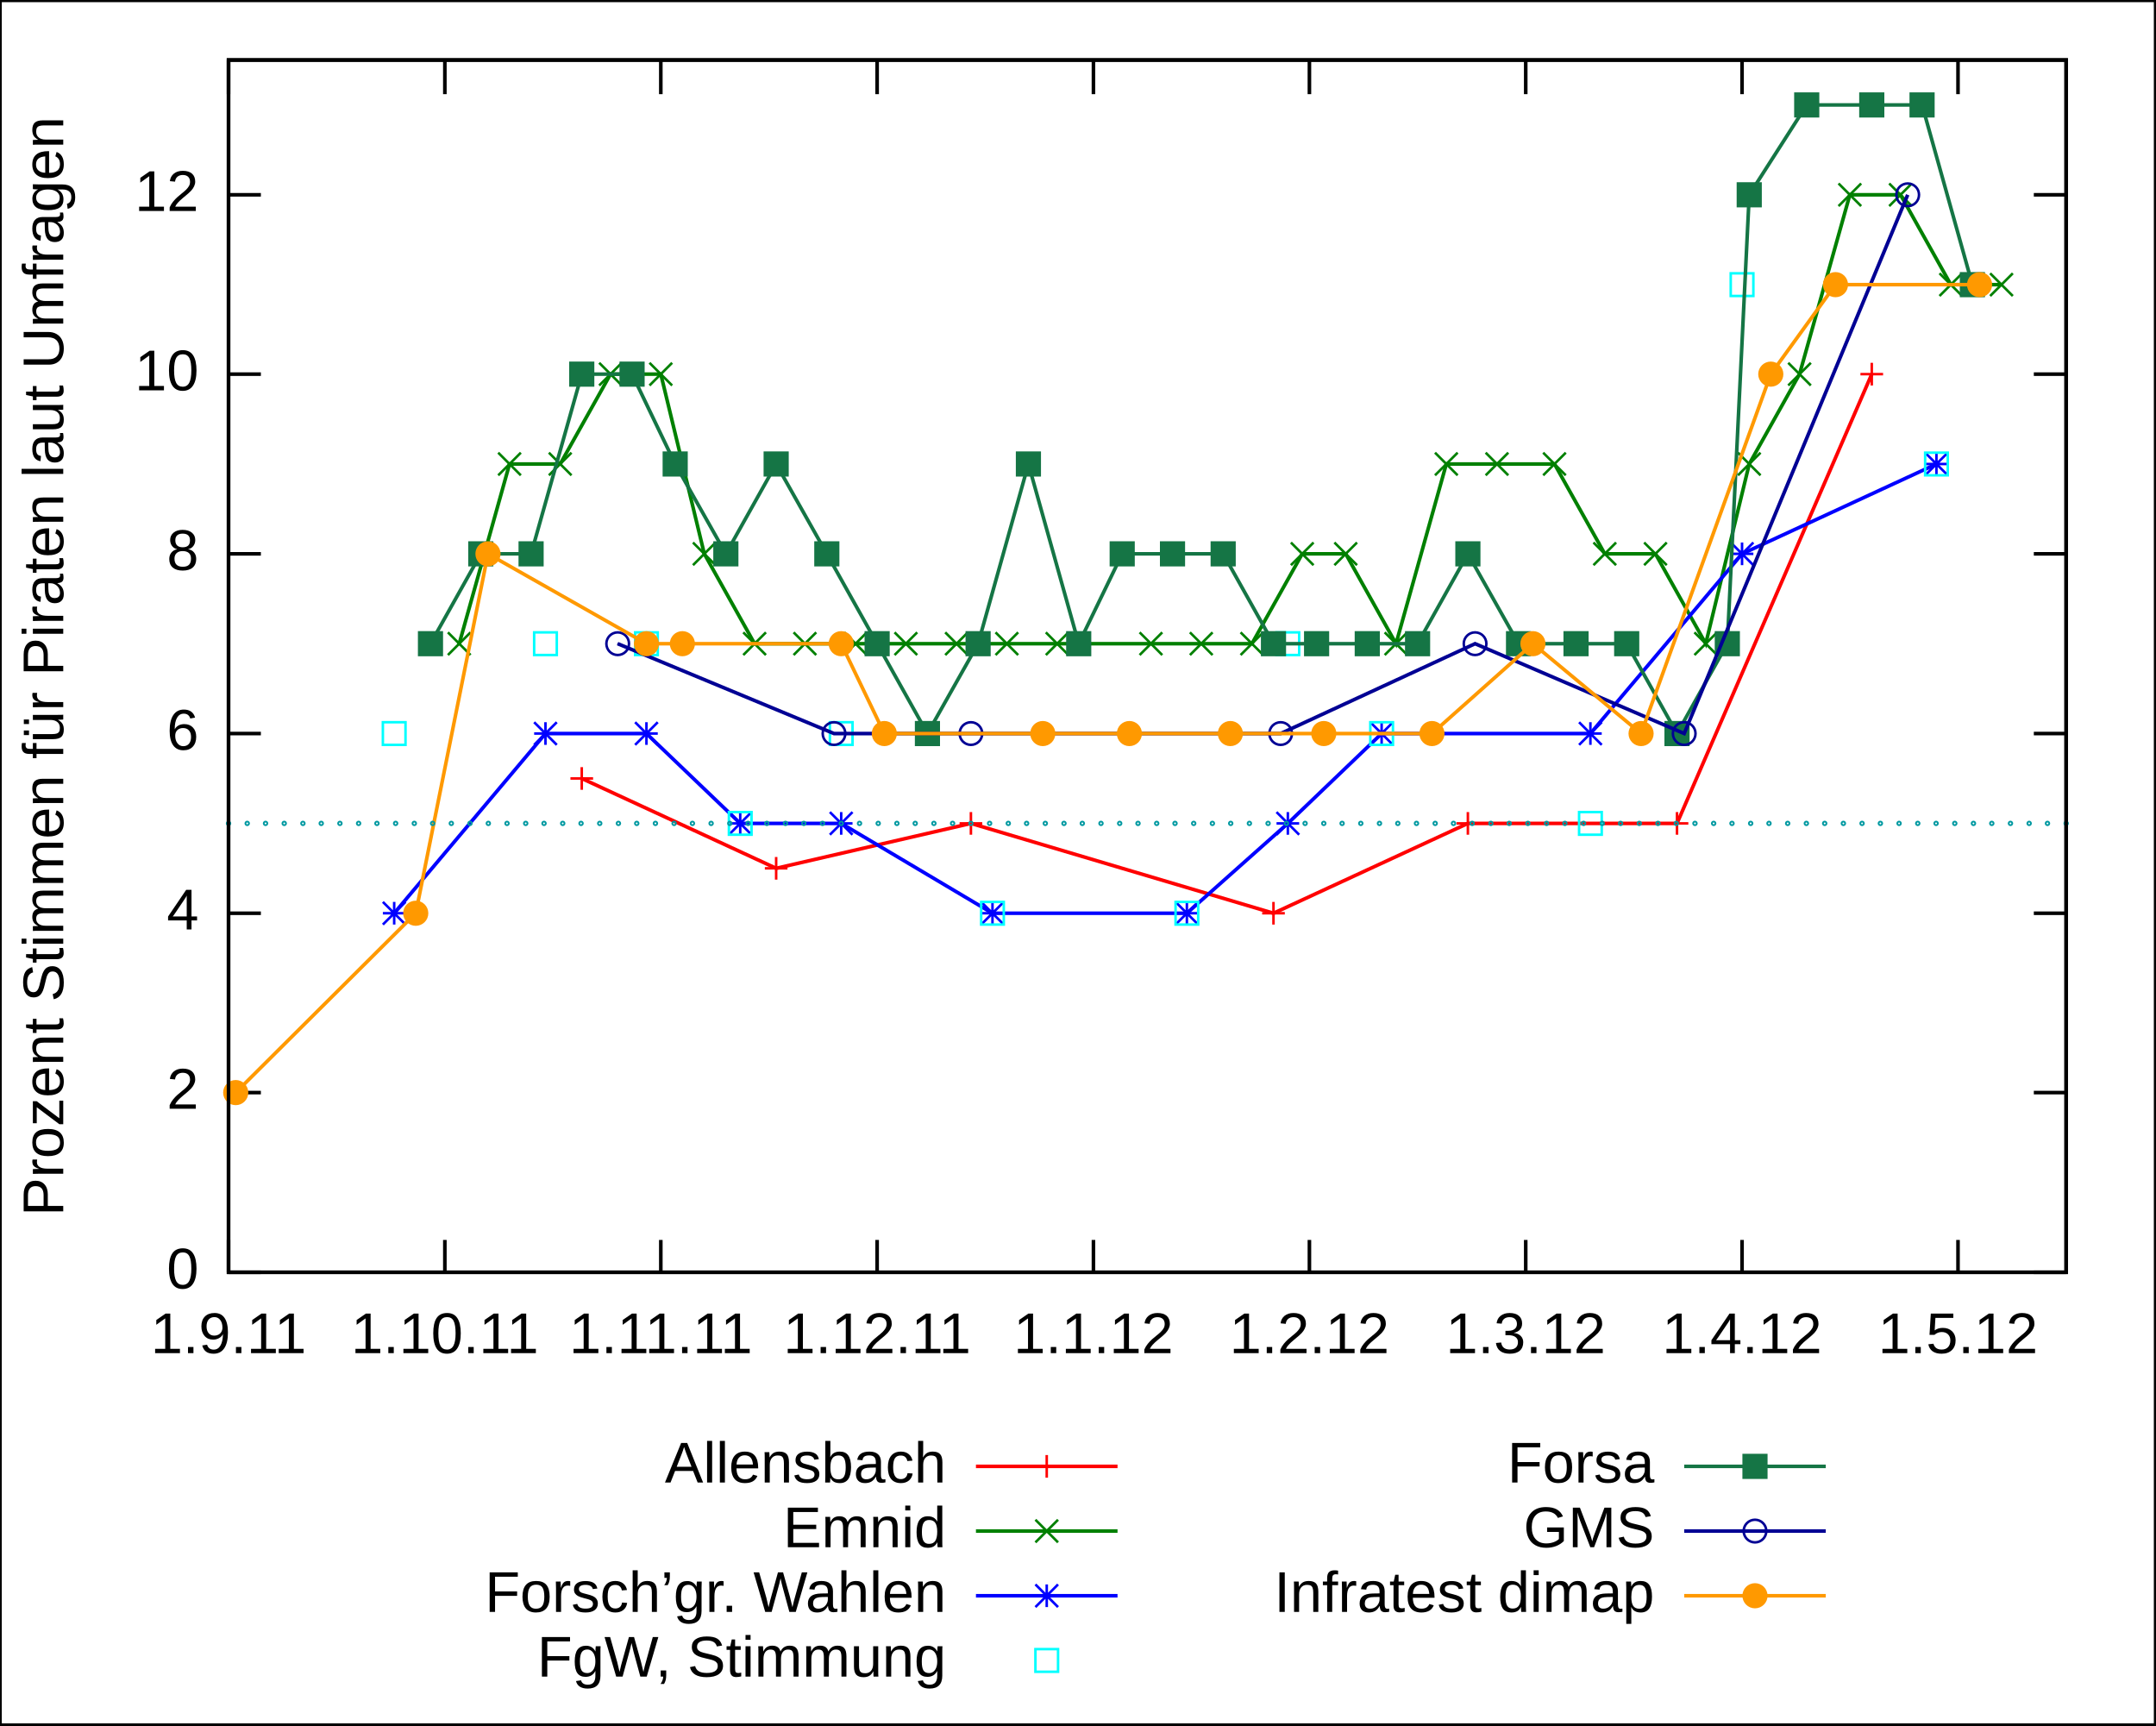
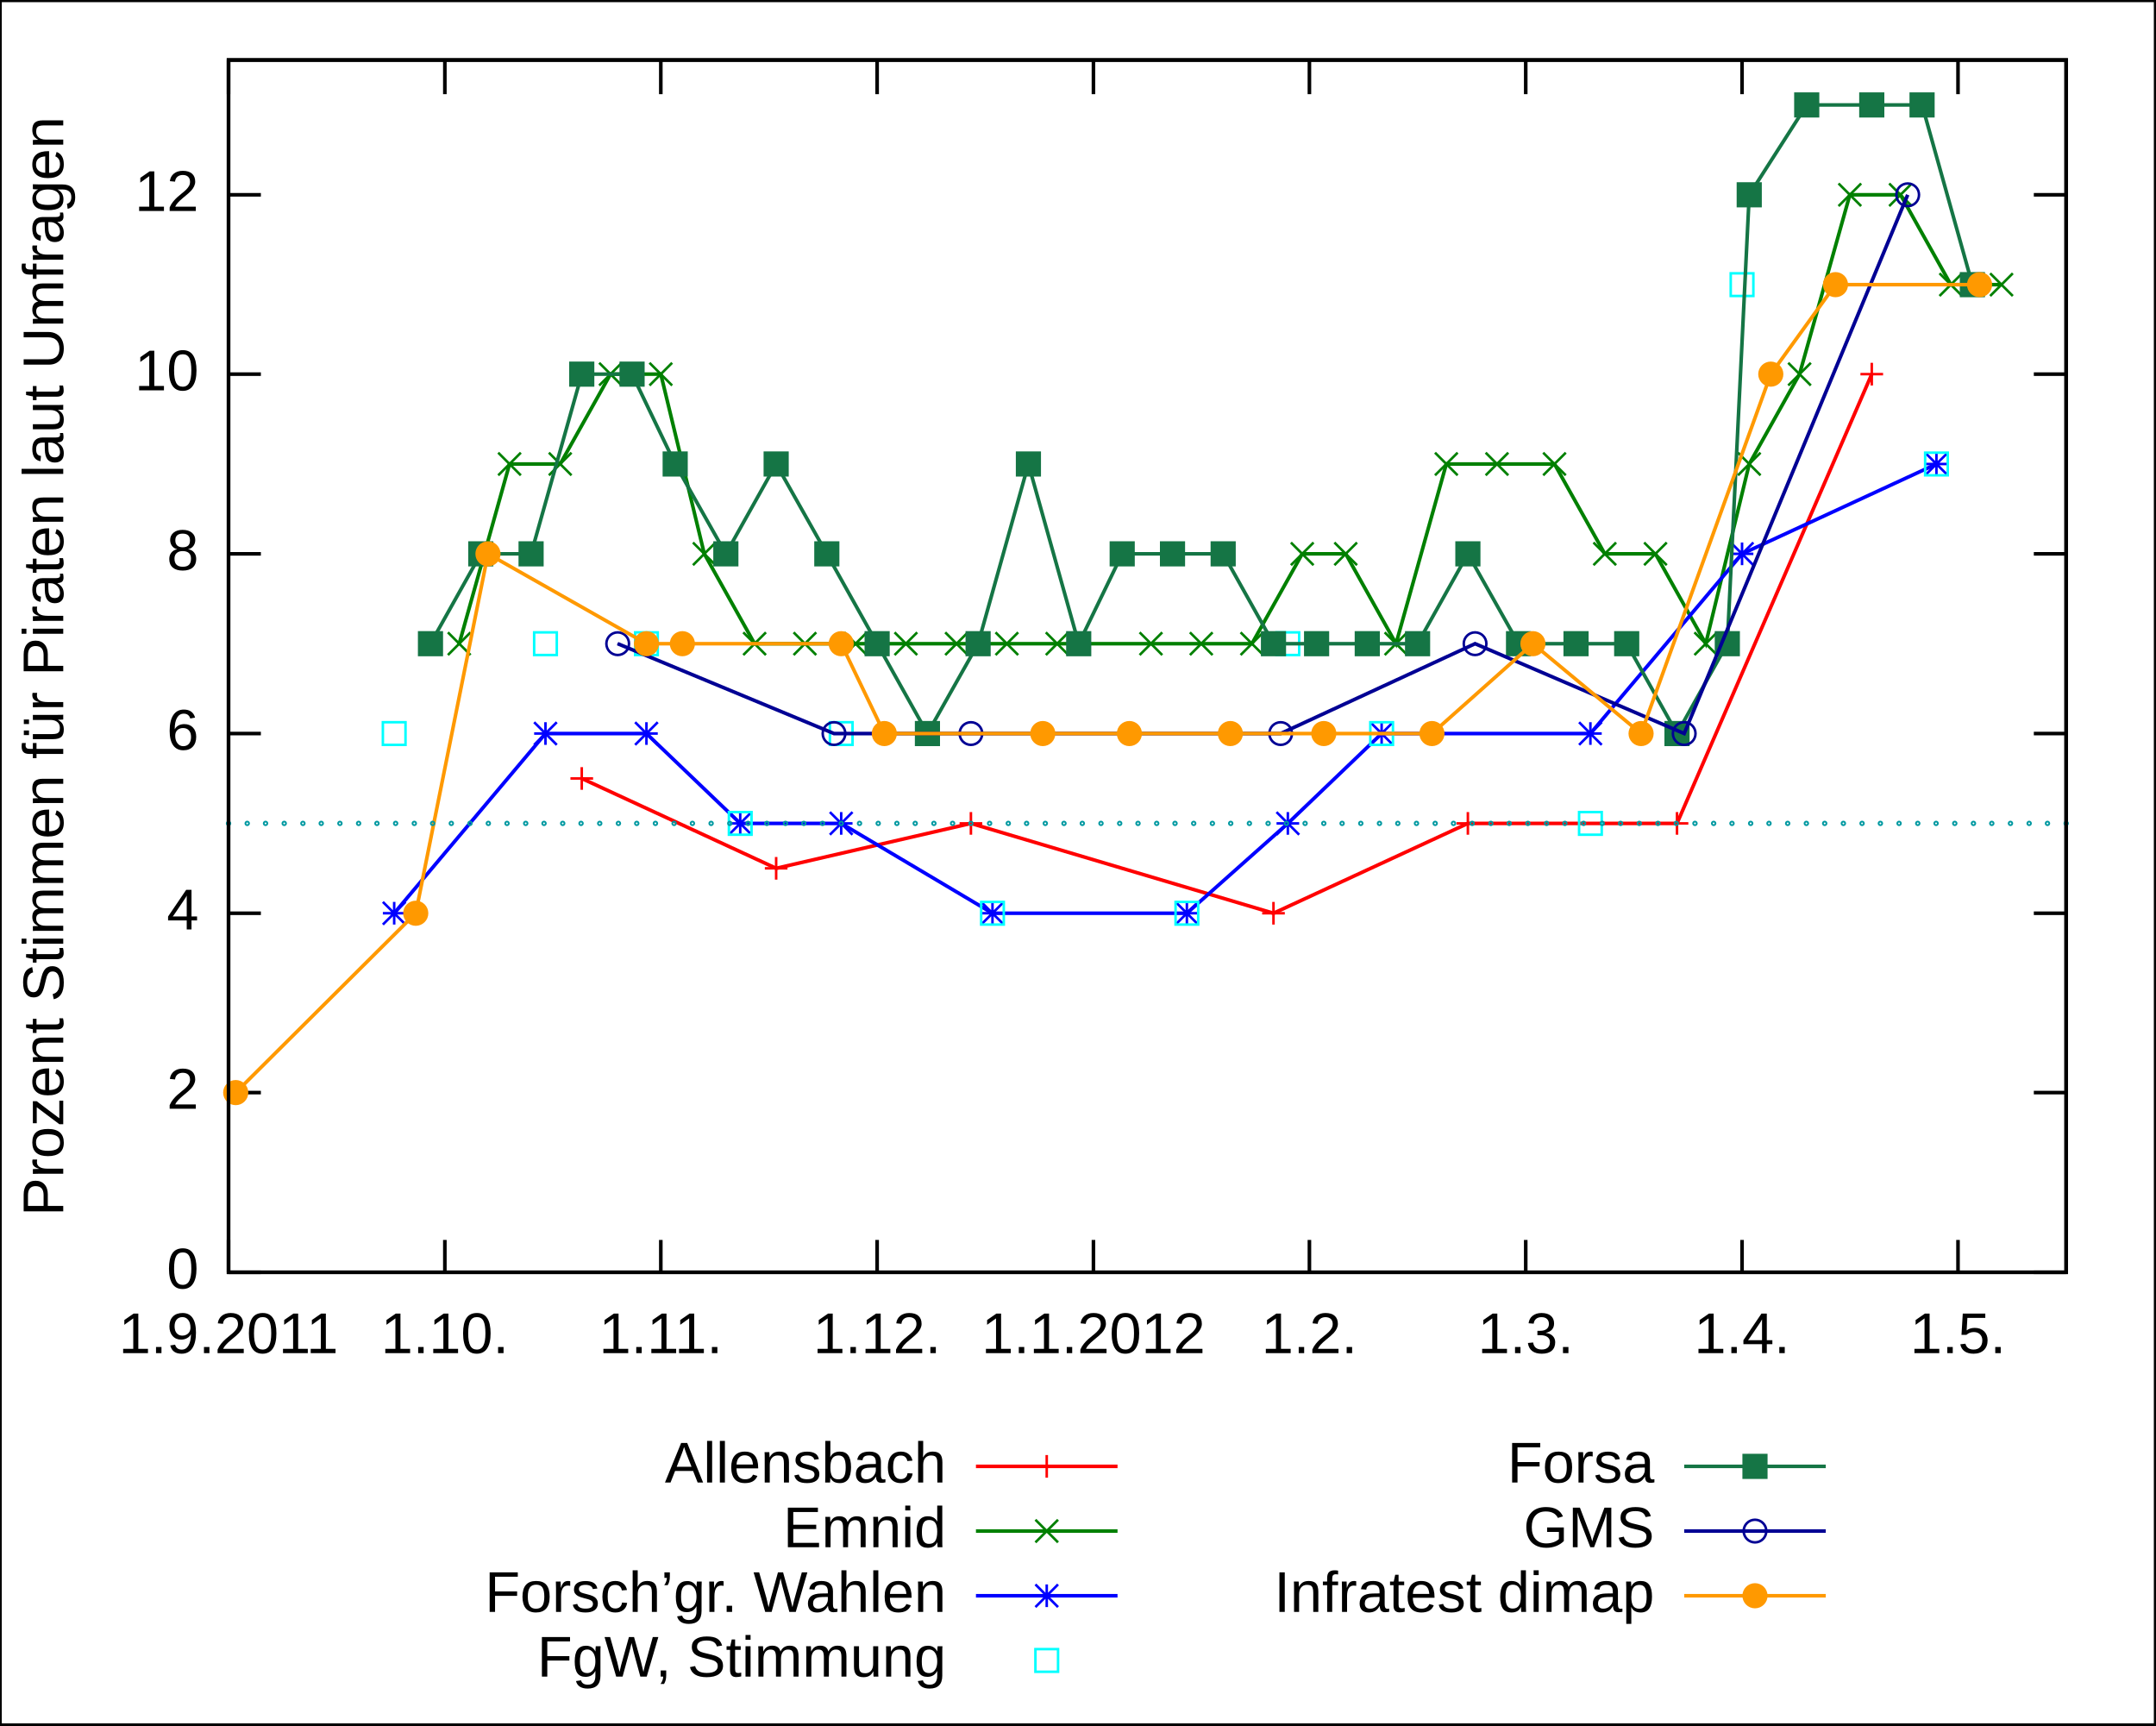
<svg xmlns="http://www.w3.org/2000/svg" xmlns:xlink="http://www.w3.org/1999/xlink" width="600" height="480" viewBox="0 0 600 480">
  <g id="gnuplot_canvas">
    <rect x="0" y="0" width="600" height="480" fill="none" />
    <defs>
      <circle id="gpDot" r="0.5" stroke-width="0.5" />
      <path id="gpPt0" stroke-width="0.222" stroke="currentColor" d="M-1,0 h2 M0,-1 v2" />
      <path id="gpPt1" stroke-width="0.222" stroke="currentColor" d="M-1,-1 L1,1 M1,-1 L-1,1" />
      <path id="gpPt2" stroke-width="0.222" stroke="currentColor" d="M-1,0 L1,0 M0,-1 L0,1 M-1,-1 L1,1 M-1,1 L1,-1" />
      <rect id="gpPt3" stroke-width="0.222" stroke="currentColor" x="-1" y="-1" width="2" height="2" />
      <rect id="gpPt4" stroke-width="0.222" stroke="currentColor" fill="currentColor" x="-1" y="-1" width="2" height="2" />
      <circle id="gpPt5" stroke-width="0.222" stroke="currentColor" cx="0" cy="0" r="1" />
      <use xlink:href="#gpPt5" id="gpPt6" fill="currentColor" stroke="none" />
      <path id="gpPt7" stroke-width="0.222" stroke="currentColor" d="M0,-1.33 L-1.33,0.67 L1.33,0.67 z" />
      <use xlink:href="#gpPt7" id="gpPt8" fill="currentColor" stroke="none" />
      <use xlink:href="#gpPt7" id="gpPt9" stroke="currentColor" transform="rotate(180)" />
      <use xlink:href="#gpPt9" id="gpPt10" fill="currentColor" stroke="none" />
      <use xlink:href="#gpPt3" id="gpPt11" stroke="currentColor" transform="rotate(45)" />
      <use xlink:href="#gpPt11" id="gpPt12" fill="currentColor" stroke="none" />
    </defs>
    <g style="fill:none; color:white; stroke:currentColor; stroke-width:1.00; stroke-linecap:butt; stroke-linejoin:miter">
</g>
    <g style="fill:none; color:black; stroke:currentColor; stroke-width:1.00; stroke-linecap:butt; stroke-linejoin:miter">
      <g style="stroke:none; shape-rendering:crispEdges">
        <polygon fill="rgb(255, 255, 255)" points="0.0,480.0 599.9,480.0 599.9,0.1 0.0,0.1 " />
      </g>
      <path stroke="black" d="M0.0,480.0 L0.0,0.1 L599.9,0.1 L599.9,480.0 L0.0,480.0 M63.6,354.0 L72.6,354.0 M575.0,354.0    L566.0,354.0  h0.01" />
      <g transform="translate(55.3,358.5)" style="stroke:none; fill:black; font-family:Arial; font-size:12.00pt; text-anchor:end">
        <text> 0</text>
      </g>
      <path d="M63.6,304.0 L72.6,304.0 M575.0,304.0 L566.0,304.0  h0.01" />
      <g transform="translate(55.3,308.5)" style="stroke:none; fill:black; font-family:Arial; font-size:12.00pt; text-anchor:end">
        <text> 2</text>
      </g>
      <path d="M63.6,254.1 L72.6,254.1 M575.0,254.1 L566.0,254.1  h0.01" />
      <g transform="translate(55.3,258.6)" style="stroke:none; fill:black; font-family:Arial; font-size:12.00pt; text-anchor:end">
        <text> 4</text>
      </g>
      <path d="M63.6,204.1 L72.6,204.1 M575.0,204.1 L566.0,204.1  h0.01" />
      <g transform="translate(55.3,208.6)" style="stroke:none; fill:black; font-family:Arial; font-size:12.00pt; text-anchor:end">
        <text> 6</text>
      </g>
      <path d="M63.6,154.1 L72.6,154.1 M575.0,154.1 L566.0,154.1  h0.01" />
      <g transform="translate(55.3,158.6)" style="stroke:none; fill:black; font-family:Arial; font-size:12.00pt; text-anchor:end">
        <text> 8</text>
      </g>
      <path d="M63.6,104.1 L72.6,104.1 M575.0,104.1 L566.0,104.1  h0.01" />
      <g transform="translate(55.3,108.6)" style="stroke:none; fill:black; font-family:Arial; font-size:12.00pt; text-anchor:end">
        <text> 10</text>
      </g>
      <path d="M63.6,54.2 L72.6,54.2 M575.0,54.2 L566.0,54.2  h0.01" />
      <g transform="translate(55.3,58.7)" style="stroke:none; fill:black; font-family:Arial; font-size:12.00pt; text-anchor:end">
        <text> 12</text>
      </g>
      <path d="M63.6,354.0 L63.6,345.0 M63.6,16.7 L63.6,25.7  h0.01" />
      <g transform="translate(63.6,376.5)" style="stroke:none; fill:black; font-family:Arial; font-size:12.00pt; text-anchor:middle">
-         <text>1.9.11</text>
+         <text>1.9.2011</text>
      </g>
      <path d="M123.8,354.0 L123.8,345.0 M123.8,16.7 L123.8,25.7  h0.01" />
      <g transform="translate(123.8,376.5)" style="stroke:none; fill:black; font-family:Arial; font-size:12.00pt; text-anchor:middle">
-         <text>1.10.11</text>
+         <text>1.10.</text>
      </g>
      <path d="M183.9,354.0 L183.9,345.0 M183.9,16.7 L183.9,25.7  h0.01" />
      <g transform="translate(183.9,376.5)" style="stroke:none; fill:black; font-family:Arial; font-size:12.00pt; text-anchor:middle">
-         <text>1.11.11</text>
+         <text>1.11.</text>
      </g>
      <path d="M244.1,354.0 L244.1,345.0 M244.1,16.7 L244.1,25.7  h0.01" />
      <g transform="translate(244.1,376.5)" style="stroke:none; fill:black; font-family:Arial; font-size:12.00pt; text-anchor:middle">
-         <text>1.12.11</text>
+         <text>1.12.</text>
      </g>
      <path d="M304.3,354.0 L304.3,345.0 M304.3,16.7 L304.3,25.7  h0.01" />
      <g transform="translate(304.3,376.5)" style="stroke:none; fill:black; font-family:Arial; font-size:12.00pt; text-anchor:middle">
-         <text>1.1.12</text>
+         <text>1.1.2012</text>
      </g>
      <path d="M364.4,354.0 L364.4,345.0 M364.4,16.7 L364.4,25.7  h0.01" />
      <g transform="translate(364.4,376.5)" style="stroke:none; fill:black; font-family:Arial; font-size:12.00pt; text-anchor:middle">
-         <text>1.2.12</text>
+         <text>1.2.</text>
      </g>
      <path d="M424.6,354.0 L424.6,345.0 M424.6,16.7 L424.6,25.7  h0.01" />
      <g transform="translate(424.6,376.5)" style="stroke:none; fill:black; font-family:Arial; font-size:12.00pt; text-anchor:middle">
-         <text>1.3.12</text>
+         <text>1.3.</text>
      </g>
      <path d="M484.8,354.0 L484.8,345.0 M484.8,16.7 L484.8,25.7  h0.01" />
      <g transform="translate(484.8,376.5)" style="stroke:none; fill:black; font-family:Arial; font-size:12.00pt; text-anchor:middle">
-         <text>1.4.12</text>
+         <text>1.4.</text>
      </g>
      <path d="M544.9,354.0 L544.9,345.0 M544.9,16.7 L544.9,25.7  h0.01" />
      <g transform="translate(544.9,376.5)" style="stroke:none; fill:black; font-family:Arial; font-size:12.00pt; text-anchor:middle">
-         <text>1.5.12</text>
+         <text>1.5.</text>
      </g>
      <path d="M63.6,16.7 L63.6,354.0 L575.0,354.0 L575.0,16.7 L63.6,16.7 Z  h0.01" />
      <g transform="translate(17.6,185.4) rotate(270)" style="stroke:none; fill:black; font-family:Arial; font-size:12.00pt; text-anchor:middle">
        <text>Prozent Stimmen für Piraten laut Umfragen</text>
      </g>
    </g>
    <g id="gnuplot_plot_1">
      <g style="fill:none; color:red; stroke:currentColor; stroke-width:1.00; stroke-linecap:butt; stroke-linejoin:miter">
        <g transform="translate(263.3,412.5)" style="stroke:none; fill:black; font-family:Arial; font-size:12.00pt; text-anchor:end">
          <text>Allensbach</text>
        </g>
        <path d="M271.6,408.0 L311.0,408.0 M520.9,104.1 L466.7,229.1 L408.5,229.1 L354.4,254.1 L270.2,229.1 L216.0,241.6    L161.9,216.6  h0.01" />
        <use xlink:href="#gpPt0" transform="translate(520.9,104.1) scale(3.15)" />
        <use xlink:href="#gpPt0" transform="translate(466.7,229.1) scale(3.15)" />
        <use xlink:href="#gpPt0" transform="translate(408.5,229.1) scale(3.15)" />
        <use xlink:href="#gpPt0" transform="translate(354.4,254.1) scale(3.15)" />
        <use xlink:href="#gpPt0" transform="translate(270.2,229.1) scale(3.15)" />
        <use xlink:href="#gpPt0" transform="translate(216.0,241.6) scale(3.15)" />
        <use xlink:href="#gpPt0" transform="translate(161.9,216.6) scale(3.15)" />
        <use xlink:href="#gpPt0" transform="translate(291.3,408.0) scale(3.15)" />
      </g>
    </g>
    <g id="gnuplot_plot_2">
      <g style="fill:none; color:green; stroke:currentColor; stroke-width:1.00; stroke-linecap:butt; stroke-linejoin:miter">
        <g transform="translate(263.3,430.5)" style="stroke:none; fill:black; font-family:Arial; font-size:12.00pt; text-anchor:end">
          <text>Emnid</text>
        </g>
        <path d="M271.6,426.0 L311.0,426.0 M557.0,79.2 L542.9,79.2 L528.9,54.2 L514.8,54.2 L500.8,104.1 L486.8,129.1    L474.7,179.1 L460.7,154.1 L446.6,154.1 L432.6,129.1 L416.6,129.1 L402.5,129.1 L388.5,179.1 L374.5,154.1    L362.4,154.1 L348.4,179.1 L334.3,179.1 L320.3,179.1 L294.2,179.1 L280.2,179.1 L266.2,179.1 L252.1,179.1    L238.1,179.1 L224.0,179.1 L210.0,179.1 L196.0,154.1 L183.9,104.1 L169.9,104.1 L155.9,129.1 L141.8,129.1    L127.8,179.1  h0.01" />
        <use xlink:href="#gpPt1" transform="translate(557.0,79.2) scale(3.15)" />
        <use xlink:href="#gpPt1" transform="translate(542.9,79.2) scale(3.15)" />
        <use xlink:href="#gpPt1" transform="translate(528.9,54.2) scale(3.15)" />
        <use xlink:href="#gpPt1" transform="translate(514.8,54.2) scale(3.15)" />
        <use xlink:href="#gpPt1" transform="translate(500.8,104.1) scale(3.15)" />
        <use xlink:href="#gpPt1" transform="translate(486.8,129.1) scale(3.15)" />
        <use xlink:href="#gpPt1" transform="translate(474.7,179.1) scale(3.15)" />
        <use xlink:href="#gpPt1" transform="translate(460.7,154.1) scale(3.15)" />
        <use xlink:href="#gpPt1" transform="translate(446.6,154.1) scale(3.15)" />
        <use xlink:href="#gpPt1" transform="translate(432.6,129.1) scale(3.15)" />
        <use xlink:href="#gpPt1" transform="translate(416.6,129.1) scale(3.15)" />
        <use xlink:href="#gpPt1" transform="translate(402.5,129.1) scale(3.15)" />
        <use xlink:href="#gpPt1" transform="translate(388.5,179.1) scale(3.15)" />
        <use xlink:href="#gpPt1" transform="translate(374.5,154.1) scale(3.15)" />
        <use xlink:href="#gpPt1" transform="translate(362.4,154.1) scale(3.15)" />
        <use xlink:href="#gpPt1" transform="translate(348.4,179.1) scale(3.15)" />
        <use xlink:href="#gpPt1" transform="translate(334.3,179.1) scale(3.15)" />
        <use xlink:href="#gpPt1" transform="translate(320.3,179.1) scale(3.15)" />
        <use xlink:href="#gpPt1" transform="translate(294.2,179.1) scale(3.15)" />
        <use xlink:href="#gpPt1" transform="translate(280.2,179.1) scale(3.15)" />
        <use xlink:href="#gpPt1" transform="translate(266.2,179.1) scale(3.15)" />
        <use xlink:href="#gpPt1" transform="translate(252.1,179.1) scale(3.15)" />
        <use xlink:href="#gpPt1" transform="translate(238.1,179.1) scale(3.15)" />
        <use xlink:href="#gpPt1" transform="translate(224.0,179.1) scale(3.15)" />
        <use xlink:href="#gpPt1" transform="translate(210.0,179.1) scale(3.15)" />
        <use xlink:href="#gpPt1" transform="translate(196.0,154.1) scale(3.15)" />
        <use xlink:href="#gpPt1" transform="translate(183.9,104.1) scale(3.15)" />
        <use xlink:href="#gpPt1" transform="translate(169.9,104.1) scale(3.15)" />
        <use xlink:href="#gpPt1" transform="translate(155.9,129.1) scale(3.15)" />
        <use xlink:href="#gpPt1" transform="translate(141.8,129.1) scale(3.15)" />
        <use xlink:href="#gpPt1" transform="translate(127.8,179.1) scale(3.15)" />
        <use xlink:href="#gpPt1" transform="translate(291.3,426.0) scale(3.15)" />
      </g>
    </g>
    <g id="gnuplot_plot_3">
      <g style="fill:none; color:blue; stroke:currentColor; stroke-width:1.00; stroke-linecap:butt; stroke-linejoin:miter">
        <g transform="translate(263.3,448.5)" style="stroke:none; fill:black; font-family:Arial; font-size:12.00pt; text-anchor:end">
          <text>Forsch’gr. Wahlen</text>
        </g>
        <path d="M271.6,444.0 L311.0,444.0 M538.9,129.1 L484.8,154.1 L442.6,204.1 L384.5,204.1 L358.4,229.1 L330.3,254.1    L276.2,254.1 L234.1,229.1 L206.0,229.1 L179.9,204.1 L151.8,204.1 L109.7,254.1  h0.01" />
        <use xlink:href="#gpPt2" transform="translate(538.9,129.1) scale(3.15)" />
        <use xlink:href="#gpPt2" transform="translate(484.8,154.1) scale(3.15)" />
        <use xlink:href="#gpPt2" transform="translate(442.6,204.1) scale(3.15)" />
        <use xlink:href="#gpPt2" transform="translate(384.5,204.1) scale(3.15)" />
        <use xlink:href="#gpPt2" transform="translate(358.4,229.1) scale(3.15)" />
        <use xlink:href="#gpPt2" transform="translate(330.3,254.1) scale(3.15)" />
        <use xlink:href="#gpPt2" transform="translate(276.2,254.1) scale(3.15)" />
        <use xlink:href="#gpPt2" transform="translate(234.1,229.1) scale(3.15)" />
        <use xlink:href="#gpPt2" transform="translate(206.0,229.1) scale(3.15)" />
        <use xlink:href="#gpPt2" transform="translate(179.9,204.1) scale(3.15)" />
        <use xlink:href="#gpPt2" transform="translate(151.8,204.1) scale(3.15)" />
        <use xlink:href="#gpPt2" transform="translate(109.7,254.1) scale(3.15)" />
        <use xlink:href="#gpPt2" transform="translate(291.3,444.0) scale(3.15)" />
      </g>
    </g>
    <g id="gnuplot_plot_4">
      <g style="fill:none; color:cyan; stroke:currentColor; stroke-width:1.00; stroke-linecap:butt; stroke-linejoin:miter">
        <g transform="translate(263.3,466.5)" style="stroke:none; fill:black; font-family:Arial; font-size:12.00pt; text-anchor:end">
          <text>FgW, Stimmung</text>
        </g>
        <use xlink:href="#gpPt3" transform="translate(538.9,129.1) scale(3.15)" />
        <use xlink:href="#gpPt3" transform="translate(484.8,79.2) scale(3.15)" />
        <use xlink:href="#gpPt3" transform="translate(442.6,229.1) scale(3.15)" />
        <use xlink:href="#gpPt3" transform="translate(384.5,204.1) scale(3.15)" />
        <use xlink:href="#gpPt3" transform="translate(358.4,179.1) scale(3.15)" />
        <use xlink:href="#gpPt3" transform="translate(330.3,254.1) scale(3.15)" />
        <use xlink:href="#gpPt3" transform="translate(276.2,254.1) scale(3.15)" />
        <use xlink:href="#gpPt3" transform="translate(234.1,204.1) scale(3.15)" />
        <use xlink:href="#gpPt3" transform="translate(206.0,229.1) scale(3.15)" />
        <use xlink:href="#gpPt3" transform="translate(179.9,179.1) scale(3.15)" />
        <use xlink:href="#gpPt3" transform="translate(151.8,179.1) scale(3.15)" />
        <use xlink:href="#gpPt3" transform="translate(109.7,204.1) scale(3.15)" />
        <use xlink:href="#gpPt3" transform="translate(291.3,462.0) scale(3.15)" />
      </g>
    </g>
    <g id="gnuplot_plot_5">
      <g style="fill:none; color:#157545; stroke:currentColor; stroke-width:1.00; stroke-linecap:butt; stroke-linejoin:miter">
        <g transform="translate(460.4,412.5)" style="stroke:none; fill:black; font-family:Arial; font-size:12.00pt; text-anchor:end">
          <text>Forsa</text>
        </g>
        <path d="M468.7,408.0 L508.1,408.0 M548.9,79.2 L534.9,29.2 L520.9,29.2 L502.8,29.2 L486.8,54.2 L480.7,179.1    L466.7,204.1 L452.7,179.1 L438.6,179.1 L422.6,179.1 L408.5,154.1 L394.5,179.1 L380.5,179.1 L366.4,179.1    L354.4,179.1 L340.4,154.1 L326.3,154.1 L312.3,154.1 L300.2,179.1 L286.2,129.1 L272.2,179.1 L258.1,204.1    L244.1,179.1 L230.1,154.1 L216.0,129.1 L202.0,154.1 L187.9,129.1 L175.9,104.1 L161.9,104.1 L147.8,154.1    L133.8,154.1 L119.8,179.1  h0.01" />
        <use xlink:href="#gpPt4" transform="translate(548.9,79.2) scale(3.15)" />
        <use xlink:href="#gpPt4" transform="translate(534.9,29.2) scale(3.15)" />
        <use xlink:href="#gpPt4" transform="translate(520.9,29.2) scale(3.15)" />
        <use xlink:href="#gpPt4" transform="translate(502.8,29.2) scale(3.15)" />
        <use xlink:href="#gpPt4" transform="translate(486.8,54.2) scale(3.15)" />
        <use xlink:href="#gpPt4" transform="translate(480.7,179.1) scale(3.15)" />
        <use xlink:href="#gpPt4" transform="translate(466.7,204.1) scale(3.15)" />
        <use xlink:href="#gpPt4" transform="translate(452.7,179.1) scale(3.15)" />
        <use xlink:href="#gpPt4" transform="translate(438.6,179.1) scale(3.15)" />
        <use xlink:href="#gpPt4" transform="translate(422.6,179.1) scale(3.15)" />
        <use xlink:href="#gpPt4" transform="translate(408.5,154.1) scale(3.15)" />
        <use xlink:href="#gpPt4" transform="translate(394.5,179.1) scale(3.15)" />
        <use xlink:href="#gpPt4" transform="translate(380.5,179.1) scale(3.15)" />
        <use xlink:href="#gpPt4" transform="translate(366.4,179.1) scale(3.15)" />
        <use xlink:href="#gpPt4" transform="translate(354.4,179.1) scale(3.15)" />
        <use xlink:href="#gpPt4" transform="translate(340.4,154.1) scale(3.15)" />
        <use xlink:href="#gpPt4" transform="translate(326.3,154.1) scale(3.15)" />
        <use xlink:href="#gpPt4" transform="translate(312.3,154.1) scale(3.15)" />
        <use xlink:href="#gpPt4" transform="translate(300.2,179.1) scale(3.15)" />
        <use xlink:href="#gpPt4" transform="translate(286.2,129.1) scale(3.15)" />
        <use xlink:href="#gpPt4" transform="translate(272.2,179.1) scale(3.15)" />
        <use xlink:href="#gpPt4" transform="translate(258.1,204.1) scale(3.15)" />
        <use xlink:href="#gpPt4" transform="translate(244.1,179.1) scale(3.15)" />
        <use xlink:href="#gpPt4" transform="translate(230.1,154.1) scale(3.15)" />
        <use xlink:href="#gpPt4" transform="translate(216.0,129.1) scale(3.15)" />
        <use xlink:href="#gpPt4" transform="translate(202.0,154.1) scale(3.15)" />
        <use xlink:href="#gpPt4" transform="translate(187.9,129.1) scale(3.15)" />
        <use xlink:href="#gpPt4" transform="translate(175.9,104.1) scale(3.15)" />
        <use xlink:href="#gpPt4" transform="translate(161.9,104.1) scale(3.15)" />
        <use xlink:href="#gpPt4" transform="translate(147.8,154.1) scale(3.15)" />
        <use xlink:href="#gpPt4" transform="translate(133.8,154.1) scale(3.15)" />
        <use xlink:href="#gpPt4" transform="translate(119.8,179.1) scale(3.15)" />
        <use xlink:href="#gpPt4" transform="translate(488.4,408.0) scale(3.15)" />
      </g>
    </g>
    <g id="gnuplot_plot_6">
      <g style="fill:none; color:#000094; stroke:currentColor; stroke-width:1.00; stroke-linecap:butt; stroke-linejoin:miter">
        <g transform="translate(460.4,430.5)" style="stroke:none; fill:black; font-family:Arial; font-size:12.00pt; text-anchor:end">
          <text>GMS</text>
        </g>
        <path d="M468.7,426.0 L508.1,426.0 M530.9,54.2 L468.7,204.1 L410.5,179.1 L356.4,204.1 L270.2,204.1 L232.1,204.1    L171.9,179.1  h0.01" />
        <use xlink:href="#gpPt5" transform="translate(530.9,54.2) scale(3.15)" />
        <use xlink:href="#gpPt5" transform="translate(468.7,204.1) scale(3.15)" />
        <use xlink:href="#gpPt5" transform="translate(410.5,179.1) scale(3.15)" />
        <use xlink:href="#gpPt5" transform="translate(356.4,204.1) scale(3.15)" />
        <use xlink:href="#gpPt5" transform="translate(270.2,204.1) scale(3.15)" />
        <use xlink:href="#gpPt5" transform="translate(232.1,204.1) scale(3.15)" />
        <use xlink:href="#gpPt5" transform="translate(171.9,179.1) scale(3.15)" />
        <use xlink:href="#gpPt5" transform="translate(488.4,426.0) scale(3.15)" />
      </g>
    </g>
    <g id="gnuplot_plot_7">
      <g style="fill:none; color:#FF9900; stroke:currentColor; stroke-width:1.00; stroke-linecap:butt; stroke-linejoin:miter">
        <g transform="translate(460.4,448.5)" style="stroke:none; fill:black; font-family:Arial; font-size:12.00pt; text-anchor:end">
          <text>Infratest dimap</text>
        </g>
        <path d="M468.7,444.0 L508.1,444.0 M550.9,79.2 L510.8,79.2 L492.8,104.1 L456.7,204.1 L426.6,179.1 L398.5,204.1    L368.4,204.1 L342.4,204.1 L314.3,204.1 L290.2,204.1 L246.1,204.1 L234.1,179.1 L189.9,179.1 L179.9,179.1    L135.8,154.1 L115.7,254.1 L65.6,304.0  h0.01" />
        <use xlink:href="#gpPt6" transform="translate(550.9,79.2) scale(3.15)" />
        <use xlink:href="#gpPt6" transform="translate(510.8,79.2) scale(3.15)" />
        <use xlink:href="#gpPt6" transform="translate(492.8,104.1) scale(3.15)" />
        <use xlink:href="#gpPt6" transform="translate(456.7,204.1) scale(3.15)" />
        <use xlink:href="#gpPt6" transform="translate(426.6,179.1) scale(3.15)" />
        <use xlink:href="#gpPt6" transform="translate(398.5,204.1) scale(3.15)" />
        <use xlink:href="#gpPt6" transform="translate(368.4,204.1) scale(3.15)" />
        <use xlink:href="#gpPt6" transform="translate(342.4,204.1) scale(3.15)" />
        <use xlink:href="#gpPt6" transform="translate(314.3,204.1) scale(3.15)" />
        <use xlink:href="#gpPt6" transform="translate(290.2,204.1) scale(3.15)" />
        <use xlink:href="#gpPt6" transform="translate(246.1,204.1) scale(3.15)" />
        <use xlink:href="#gpPt6" transform="translate(234.1,179.1) scale(3.15)" />
        <use xlink:href="#gpPt6" transform="translate(189.9,179.1) scale(3.15)" />
        <use xlink:href="#gpPt6" transform="translate(179.9,179.1) scale(3.15)" />
        <use xlink:href="#gpPt6" transform="translate(135.8,154.1) scale(3.15)" />
        <use xlink:href="#gpPt6" transform="translate(115.7,254.1) scale(3.15)" />
        <use xlink:href="#gpPt6" transform="translate(65.6,304.0) scale(3.15)" />
        <use xlink:href="#gpPt6" transform="translate(488.4,444.0) scale(3.15)" />
      </g>
    </g>
    <g id="gnuplot_plot_8">
      <g style="fill:none; color:#0099A1; stroke:currentColor; stroke-width:1.00; stroke-linecap:butt; stroke-linejoin:miter">
        <use xlink:href="#gpDot" x="63.6" y="229.1" />
        <use xlink:href="#gpDot" x="68.8" y="229.1" />
        <use xlink:href="#gpDot" x="73.9" y="229.1" />
        <use xlink:href="#gpDot" x="79.1" y="229.1" />
        <use xlink:href="#gpDot" x="84.3" y="229.1" />
        <use xlink:href="#gpDot" x="89.4" y="229.1" />
        <use xlink:href="#gpDot" x="94.6" y="229.1" />
        <use xlink:href="#gpDot" x="99.8" y="229.1" />
        <use xlink:href="#gpDot" x="104.9" y="229.1" />
        <use xlink:href="#gpDot" x="110.1" y="229.1" />
        <use xlink:href="#gpDot" x="115.3" y="229.1" />
        <use xlink:href="#gpDot" x="120.4" y="229.1" />
        <use xlink:href="#gpDot" x="125.6" y="229.1" />
        <use xlink:href="#gpDot" x="130.8" y="229.1" />
        <use xlink:href="#gpDot" x="135.9" y="229.1" />
        <use xlink:href="#gpDot" x="141.1" y="229.1" />
        <use xlink:href="#gpDot" x="146.3" y="229.1" />
        <use xlink:href="#gpDot" x="151.4" y="229.1" />
        <use xlink:href="#gpDot" x="156.6" y="229.1" />
        <use xlink:href="#gpDot" x="161.7" y="229.1" />
        <use xlink:href="#gpDot" x="166.9" y="229.1" />
        <use xlink:href="#gpDot" x="172.1" y="229.1" />
        <use xlink:href="#gpDot" x="177.2" y="229.1" />
        <use xlink:href="#gpDot" x="182.4" y="229.1" />
        <use xlink:href="#gpDot" x="187.6" y="229.1" />
        <use xlink:href="#gpDot" x="192.7" y="229.1" />
        <use xlink:href="#gpDot" x="197.9" y="229.1" />
        <use xlink:href="#gpDot" x="203.1" y="229.1" />
        <use xlink:href="#gpDot" x="208.2" y="229.1" />
        <use xlink:href="#gpDot" x="213.4" y="229.1" />
        <use xlink:href="#gpDot" x="218.6" y="229.1" />
        <use xlink:href="#gpDot" x="223.7" y="229.1" />
        <use xlink:href="#gpDot" x="228.9" y="229.1" />
        <use xlink:href="#gpDot" x="234.1" y="229.1" />
        <use xlink:href="#gpDot" x="239.2" y="229.1" />
        <use xlink:href="#gpDot" x="244.4" y="229.1" />
        <use xlink:href="#gpDot" x="249.6" y="229.1" />
        <use xlink:href="#gpDot" x="254.7" y="229.1" />
        <use xlink:href="#gpDot" x="259.9" y="229.1" />
        <use xlink:href="#gpDot" x="265.1" y="229.1" />
        <use xlink:href="#gpDot" x="270.2" y="229.1" />
        <use xlink:href="#gpDot" x="275.4" y="229.1" />
        <use xlink:href="#gpDot" x="280.6" y="229.1" />
        <use xlink:href="#gpDot" x="285.7" y="229.1" />
        <use xlink:href="#gpDot" x="290.9" y="229.1" />
        <use xlink:href="#gpDot" x="296.1" y="229.1" />
        <use xlink:href="#gpDot" x="301.2" y="229.1" />
        <use xlink:href="#gpDot" x="306.4" y="229.1" />
        <use xlink:href="#gpDot" x="311.6" y="229.1" />
        <use xlink:href="#gpDot" x="316.7" y="229.1" />
        <use xlink:href="#gpDot" x="321.9" y="229.1" />
        <use xlink:href="#gpDot" x="327.0" y="229.1" />
        <use xlink:href="#gpDot" x="332.2" y="229.1" />
        <use xlink:href="#gpDot" x="337.4" y="229.1" />
        <use xlink:href="#gpDot" x="342.5" y="229.1" />
        <use xlink:href="#gpDot" x="347.7" y="229.1" />
        <use xlink:href="#gpDot" x="352.9" y="229.1" />
        <use xlink:href="#gpDot" x="358.0" y="229.1" />
        <use xlink:href="#gpDot" x="363.2" y="229.1" />
        <use xlink:href="#gpDot" x="368.4" y="229.1" />
        <use xlink:href="#gpDot" x="373.5" y="229.1" />
        <use xlink:href="#gpDot" x="378.7" y="229.1" />
        <use xlink:href="#gpDot" x="383.9" y="229.1" />
        <use xlink:href="#gpDot" x="389.0" y="229.1" />
        <use xlink:href="#gpDot" x="394.2" y="229.1" />
        <use xlink:href="#gpDot" x="399.4" y="229.1" />
        <use xlink:href="#gpDot" x="404.5" y="229.1" />
        <use xlink:href="#gpDot" x="409.7" y="229.1" />
        <use xlink:href="#gpDot" x="414.9" y="229.1" />
        <use xlink:href="#gpDot" x="420.0" y="229.1" />
        <use xlink:href="#gpDot" x="425.2" y="229.1" />
        <use xlink:href="#gpDot" x="430.4" y="229.1" />
        <use xlink:href="#gpDot" x="435.5" y="229.1" />
        <use xlink:href="#gpDot" x="440.7" y="229.1" />
        <use xlink:href="#gpDot" x="445.9" y="229.1" />
        <use xlink:href="#gpDot" x="451.0" y="229.1" />
        <use xlink:href="#gpDot" x="456.2" y="229.1" />
        <use xlink:href="#gpDot" x="461.4" y="229.1" />
        <use xlink:href="#gpDot" x="466.5" y="229.1" />
        <use xlink:href="#gpDot" x="471.7" y="229.1" />
        <use xlink:href="#gpDot" x="476.9" y="229.1" />
        <use xlink:href="#gpDot" x="482.0" y="229.1" />
        <use xlink:href="#gpDot" x="487.2" y="229.1" />
        <use xlink:href="#gpDot" x="492.3" y="229.1" />
        <use xlink:href="#gpDot" x="497.5" y="229.1" />
        <use xlink:href="#gpDot" x="502.7" y="229.1" />
        <use xlink:href="#gpDot" x="507.8" y="229.1" />
        <use xlink:href="#gpDot" x="513.0" y="229.1" />
        <use xlink:href="#gpDot" x="518.2" y="229.1" />
        <use xlink:href="#gpDot" x="523.3" y="229.1" />
        <use xlink:href="#gpDot" x="528.5" y="229.1" />
        <use xlink:href="#gpDot" x="533.7" y="229.1" />
        <use xlink:href="#gpDot" x="538.8" y="229.1" />
        <use xlink:href="#gpDot" x="544.0" y="229.1" />
        <use xlink:href="#gpDot" x="549.2" y="229.1" />
        <use xlink:href="#gpDot" x="554.3" y="229.1" />
        <use xlink:href="#gpDot" x="559.5" y="229.1" />
        <use xlink:href="#gpDot" x="564.7" y="229.1" />
        <use xlink:href="#gpDot" x="569.8" y="229.1" />
        <use xlink:href="#gpDot" x="575.0" y="229.1" />
      </g>
    </g>
    <g style="fill:none; color:black; stroke:currentColor; stroke-width:1.00; stroke-linecap:butt; stroke-linejoin:miter">
      <path d="M63.6,16.7 L63.6,354.0 L575.0,354.0 L575.0,16.7 L63.6,16.7 Z  h0.01" />
    </g>
  </g>
</svg>
